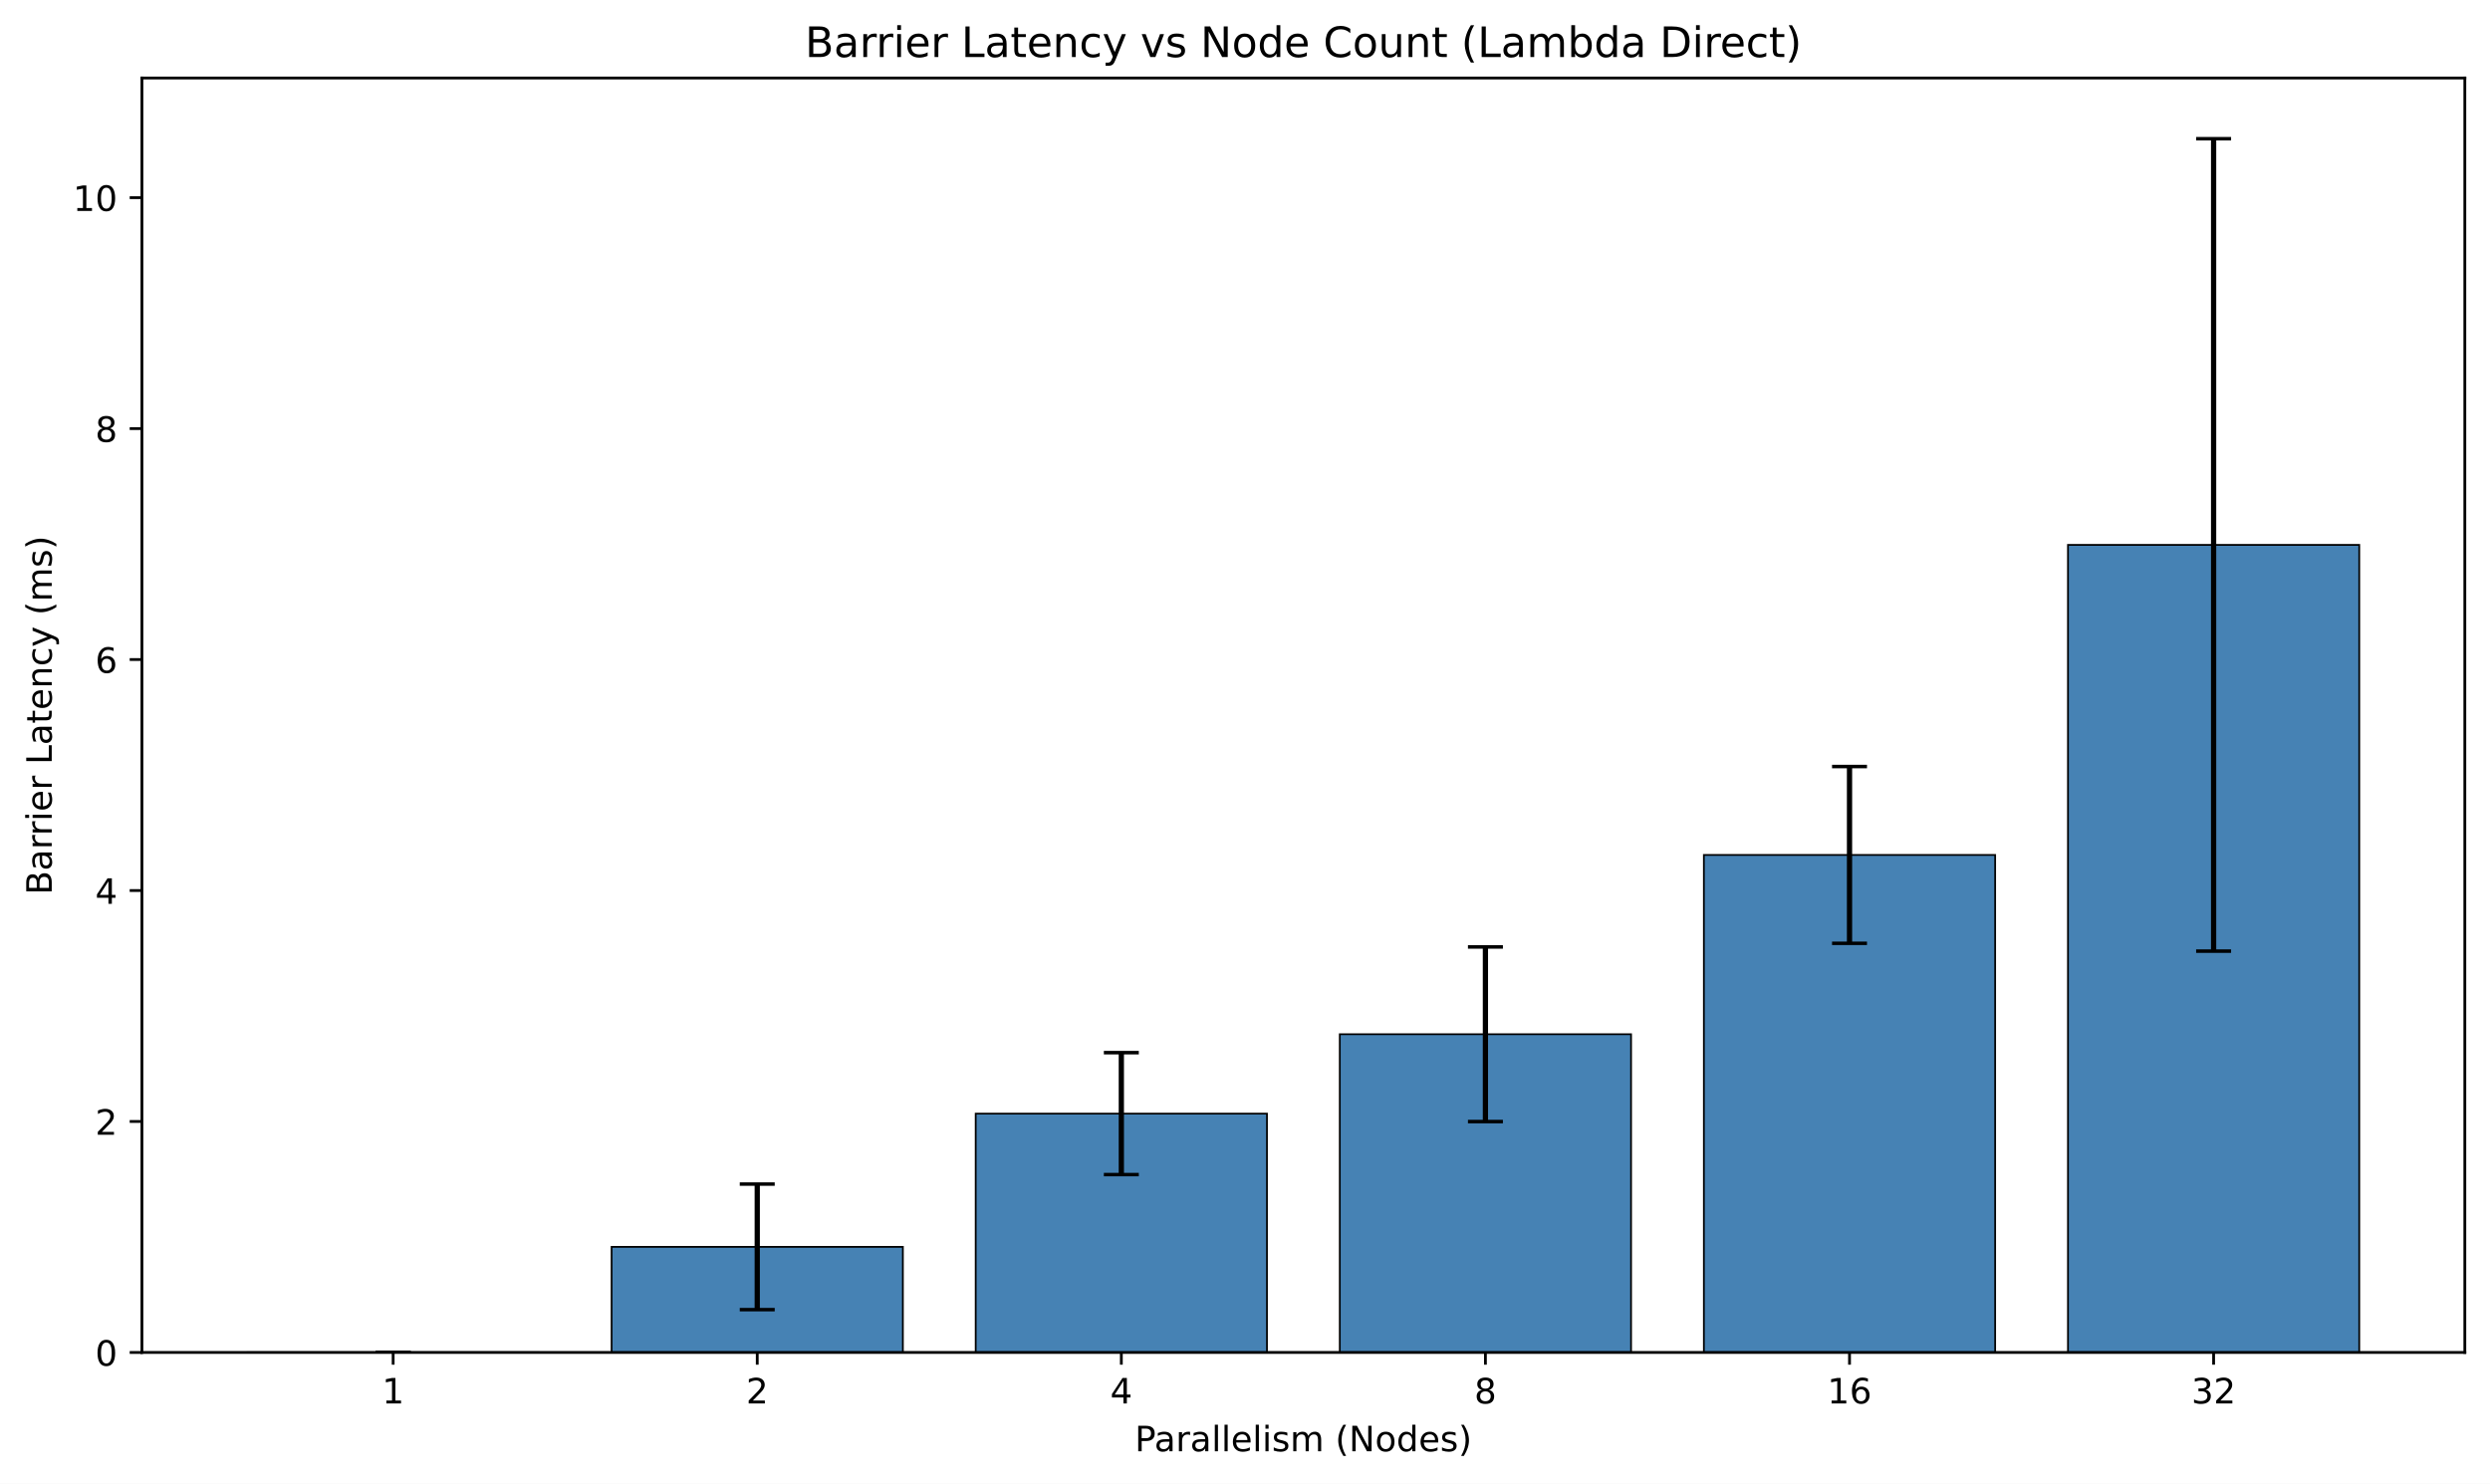
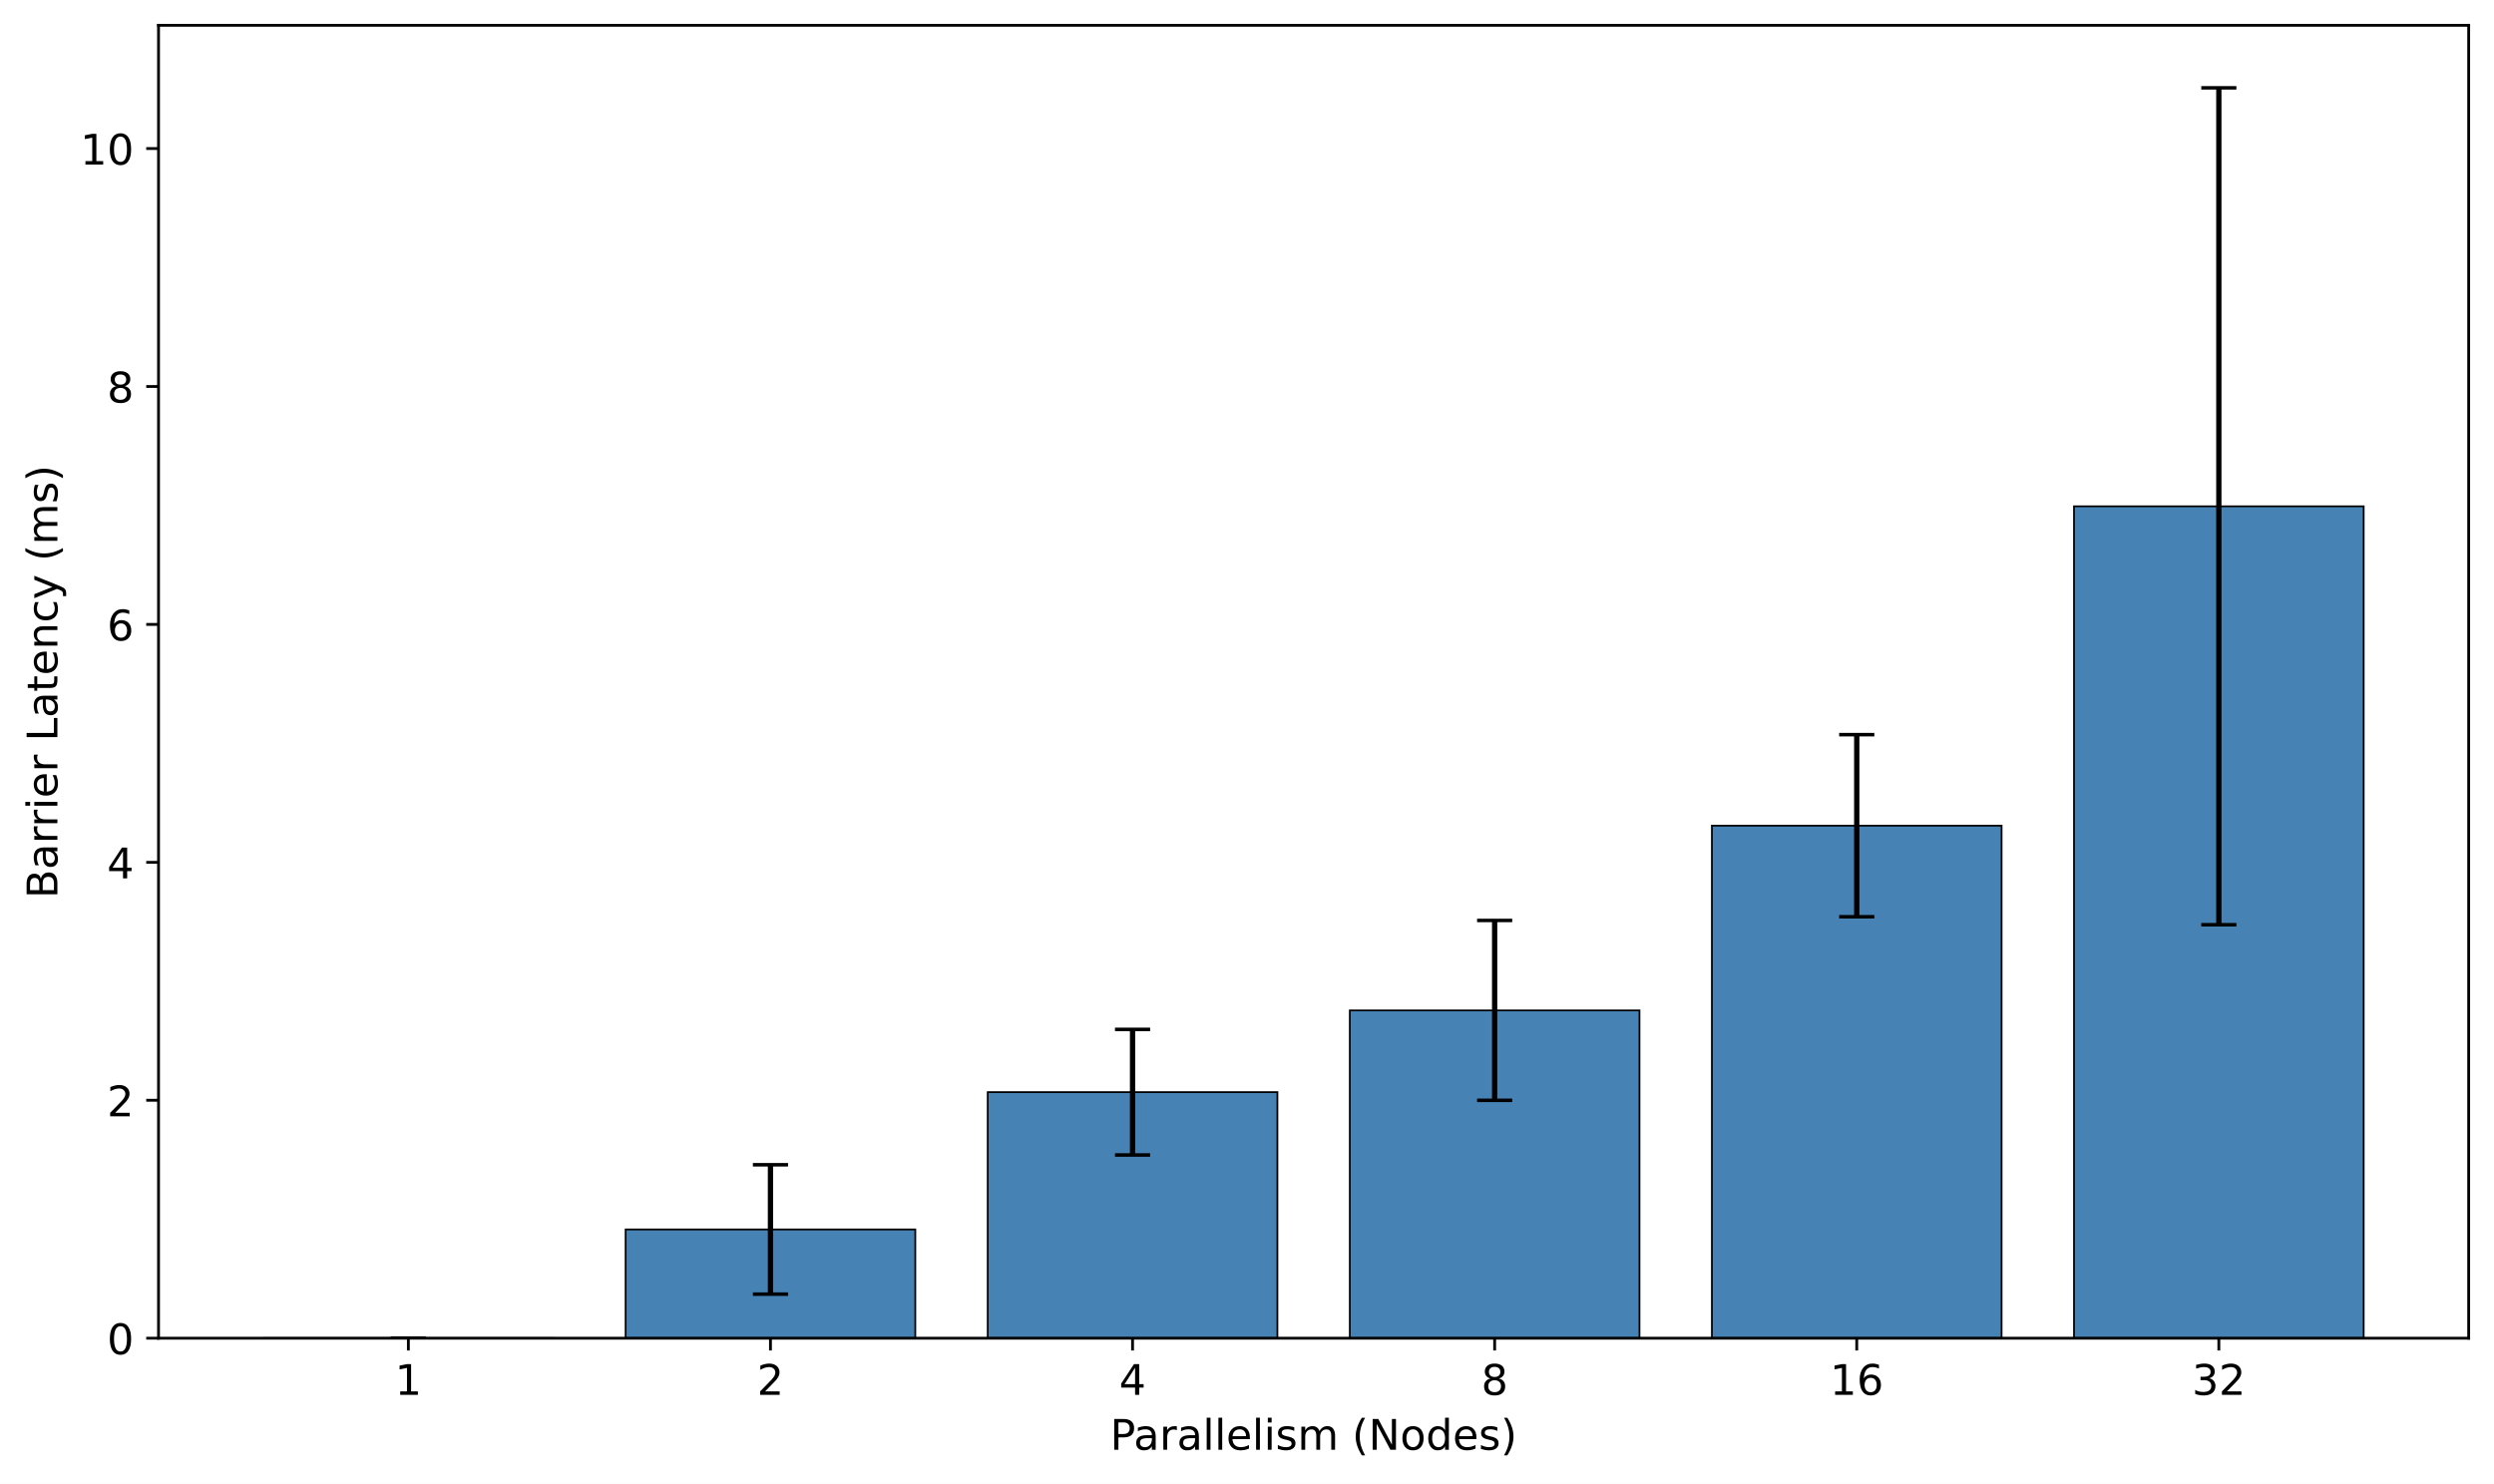
- <svg xmlns="http://www.w3.org/2000/svg" xmlns:xlink="http://www.w3.org/1999/xlink" width="712.343pt" height="424.474pt" viewBox="0 0 712.343 424.474" version="1.1">
+ <svg xmlns="http://www.w3.org/2000/svg" xmlns:xlink="http://www.w3.org/1999/xlink" width="709.264pt" height="422.108pt" viewBox="0 0 709.264 422.108" version="1.1">
  <defs>
    <style type="text/css">*{stroke-linejoin: round; stroke-linecap: butt}</style>
  </defs>
  <g id="figure_1">
    <g id="patch_1">
-       <path d="M 0 424.474  L 712.343 424.474  L 712.343 0  L 0 0  z " style="fill: #ffffff" />
+       <path d="M 0 422.108  L 709.264 422.108  L 709.264 0  L 0 0  z " style="fill: #ffffff" />
    </g>
    <g id="axes_1">
      <g id="patch_2">
-         <path d="M 40.603 386.918  L 705.143 386.918  L 705.143 22.318  L 40.603 22.318  z " style="fill: #ffffff" />
+         <path d="M 45.084 380.68  L 702.064 380.68  L 702.064 7.2  L 45.084 7.2  z " style="fill: #ffffff" />
      </g>
      <g id="patch_3">
-         <path d="M 70.809 386.918  L 154.137 386.918  L 154.137 386.892  L 70.809 386.892  z " clip-path="url(#p06de9141e4)" style="fill: #4682b4; stroke: #000000; stroke-width: 0.5; stroke-linejoin: miter" />
+         <path d="M 74.946 380.68  L 157.326 380.68  L 157.326 380.654  L 74.946 380.654  z " clip-path="url(#pd839d96129)" style="fill: #4682b4; stroke: #000000; stroke-width: 0.5; stroke-linejoin: miter" />
      </g>
      <g id="patch_4">
-         <path d="M 174.969 386.918  L 258.297 386.918  L 258.297 356.714  L 174.969 356.714  z " clip-path="url(#p06de9141e4)" style="fill: #4682b4; stroke: #000000; stroke-width: 0.5; stroke-linejoin: miter" />
+         <path d="M 177.921 380.68  L 260.301 380.68  L 260.301 349.74  L 177.921 349.74  z " clip-path="url(#pd839d96129)" style="fill: #4682b4; stroke: #000000; stroke-width: 0.5; stroke-linejoin: miter" />
      </g>
      <g id="patch_5">
-         <path d="M 279.129 386.918  L 362.457 386.918  L 362.457 318.593  L 279.129 318.593  z " clip-path="url(#p06de9141e4)" style="fill: #4682b4; stroke: #000000; stroke-width: 0.5; stroke-linejoin: miter" />
+         <path d="M 280.896 380.68  L 363.276 380.68  L 363.276 310.69  L 280.896 310.69  z " clip-path="url(#pd839d96129)" style="fill: #4682b4; stroke: #000000; stroke-width: 0.5; stroke-linejoin: miter" />
      </g>
      <g id="patch_6">
-         <path d="M 383.289 386.918  L 466.617 386.918  L 466.617 295.884  L 383.289 295.884  z " clip-path="url(#p06de9141e4)" style="fill: #4682b4; stroke: #000000; stroke-width: 0.5; stroke-linejoin: miter" />
+         <path d="M 383.871 380.68  L 466.251 380.68  L 466.251 287.429  L 383.871 287.429  z " clip-path="url(#pd839d96129)" style="fill: #4682b4; stroke: #000000; stroke-width: 0.5; stroke-linejoin: miter" />
      </g>
      <g id="patch_7">
-         <path d="M 487.449 386.918  L 570.777 386.918  L 570.777 244.587  L 487.449 244.587  z " clip-path="url(#p06de9141e4)" style="fill: #4682b4; stroke: #000000; stroke-width: 0.5; stroke-linejoin: miter" />
+         <path d="M 486.846 380.68  L 569.226 380.68  L 569.226 234.882  L 486.846 234.882  z " clip-path="url(#pd839d96129)" style="fill: #4682b4; stroke: #000000; stroke-width: 0.5; stroke-linejoin: miter" />
      </g>
      <g id="patch_8">
-         <path d="M 591.609 386.918  L 674.937 386.918  L 674.937 155.891  L 591.609 155.891  z " clip-path="url(#p06de9141e4)" style="fill: #4682b4; stroke: #000000; stroke-width: 0.5; stroke-linejoin: miter" />
+         <path d="M 589.821 380.68  L 672.201 380.68  L 672.201 144.027  L 589.821 144.027  z " clip-path="url(#pd839d96129)" style="fill: #4682b4; stroke: #000000; stroke-width: 0.5; stroke-linejoin: miter" />
      </g>
      <g id="matplotlib.axis_1">
        <g id="xtick_1">
          <g id="line2d_1">
            <defs>
-               <path id="me210797764" d="M 0 0  L 0 3.5  " style="stroke: #000000; stroke-width: 0.8" />
+               <path id="mecc3ca51b3" d="M 0 0  L 0 3.5  " style="stroke: #000000; stroke-width: 0.8" />
            </defs>
            <g>
-               <use xlink:href="#me210797764" x="112.473" y="386.918" style="stroke: #000000; stroke-width: 0.8" />
+               <use xlink:href="#mecc3ca51b3" x="116.136" y="380.68" style="stroke: #000000; stroke-width: 0.8" />
            </g>
          </g>
          <g id="text_1">
-             <g transform="translate(109.2922 401.5166) scale(0.1 -0.1)">
+             <g transform="translate(112.3189 396.7981) scale(0.12 -0.12)">
              <defs>
                <path id="DejaVuSans-31" d="M 794 531  L 1825 531  L 1825 4091  L 703 3866  L 703 4441  L 1819 4666  L 2450 4666  L 2450 531  L 3481 531  L 3481 0  L 794 0  L 794 531  z " transform="scale(0.015625)" />
              </defs>
              <use xlink:href="#DejaVuSans-31" />
            </g>
          </g>
        </g>
        <g id="xtick_2">
          <g id="line2d_2">
            <g>
-               <use xlink:href="#me210797764" x="216.633" y="386.918" style="stroke: #000000; stroke-width: 0.8" />
+               <use xlink:href="#mecc3ca51b3" x="219.111" y="380.68" style="stroke: #000000; stroke-width: 0.8" />
            </g>
          </g>
          <g id="text_2">
-             <g transform="translate(213.4521 401.5166) scale(0.1 -0.1)">
+             <g transform="translate(215.2939 396.7981) scale(0.12 -0.12)">
              <defs>
                <path id="DejaVuSans-32" d="M 1228 531  L 3431 531  L 3431 0  L 469 0  L 469 531  Q 828 903 1448 1529  Q 2069 2156 2228 2338  Q 2531 2678 2651 2914  Q 2772 3150 2772 3378  Q 2772 3750 2511 3984  Q 2250 4219 1831 4219  Q 1534 4219 1204 4116  Q 875 4013 500 3803  L 500 4441  Q 881 4594 1212 4672  Q 1544 4750 1819 4750  Q 2544 4750 2975 4387  Q 3406 4025 3406 3419  Q 3406 3131 3298 2873  Q 3191 2616 2906 2266  Q 2828 2175 2409 1742  Q 1991 1309 1228 531  z " transform="scale(0.015625)" />
              </defs>
              <use xlink:href="#DejaVuSans-32" />
            </g>
          </g>
        </g>
        <g id="xtick_3">
          <g id="line2d_3">
            <g>
-               <use xlink:href="#me210797764" x="320.793" y="386.918" style="stroke: #000000; stroke-width: 0.8" />
+               <use xlink:href="#mecc3ca51b3" x="322.086" y="380.68" style="stroke: #000000; stroke-width: 0.8" />
            </g>
          </g>
          <g id="text_3">
-             <g transform="translate(317.6119 401.5166) scale(0.1 -0.1)">
+             <g transform="translate(318.2688 396.7981) scale(0.12 -0.12)">
              <defs>
                <path id="DejaVuSans-34" d="M 2419 4116  L 825 1625  L 2419 1625  L 2419 4116  z M 2253 4666  L 3047 4666  L 3047 1625  L 3713 1625  L 3713 1100  L 3047 1100  L 3047 0  L 2419 0  L 2419 1100  L 313 1100  L 313 1709  L 2253 4666  z " transform="scale(0.015625)" />
              </defs>
              <use xlink:href="#DejaVuSans-34" />
            </g>
          </g>
        </g>
        <g id="xtick_4">
          <g id="line2d_4">
            <g>
-               <use xlink:href="#me210797764" x="424.953" y="386.918" style="stroke: #000000; stroke-width: 0.8" />
+               <use xlink:href="#mecc3ca51b3" x="425.061" y="380.68" style="stroke: #000000; stroke-width: 0.8" />
            </g>
          </g>
          <g id="text_4">
-             <g transform="translate(421.7718 401.5166) scale(0.1 -0.1)">
+             <g transform="translate(421.2437 396.7981) scale(0.12 -0.12)">
              <defs>
                <path id="DejaVuSans-38" d="M 2034 2216  Q 1584 2216 1326 1975  Q 1069 1734 1069 1313  Q 1069 891 1326 650  Q 1584 409 2034 409  Q 2484 409 2743 651  Q 3003 894 3003 1313  Q 3003 1734 2745 1975  Q 2488 2216 2034 2216  z M 1403 2484  Q 997 2584 770 2862  Q 544 3141 544 3541  Q 544 4100 942 4425  Q 1341 4750 2034 4750  Q 2731 4750 3128 4425  Q 3525 4100 3525 3541  Q 3525 3141 3298 2862  Q 3072 2584 2669 2484  Q 3125 2378 3379 2068  Q 3634 1759 3634 1313  Q 3634 634 3220 271  Q 2806 -91 2034 -91  Q 1263 -91 848 271  Q 434 634 434 1313  Q 434 1759 690 2068  Q 947 2378 1403 2484  z M 1172 3481  Q 1172 3119 1398 2916  Q 1625 2713 2034 2713  Q 2441 2713 2670 2916  Q 2900 3119 2900 3481  Q 2900 3844 2670 4047  Q 2441 4250 2034 4250  Q 1625 4250 1398 4047  Q 1172 3844 1172 3481  z " transform="scale(0.015625)" />
              </defs>
              <use xlink:href="#DejaVuSans-38" />
            </g>
          </g>
        </g>
        <g id="xtick_5">
          <g id="line2d_5">
            <g>
-               <use xlink:href="#me210797764" x="529.113" y="386.918" style="stroke: #000000; stroke-width: 0.8" />
+               <use xlink:href="#mecc3ca51b3" x="528.036" y="380.68" style="stroke: #000000; stroke-width: 0.8" />
            </g>
          </g>
          <g id="text_5">
-             <g transform="translate(522.7504 401.5166) scale(0.1 -0.1)">
+             <g transform="translate(520.4011 396.7981) scale(0.12 -0.12)">
              <defs>
                <path id="DejaVuSans-36" d="M 2113 2584  Q 1688 2584 1439 2293  Q 1191 2003 1191 1497  Q 1191 994 1439 701  Q 1688 409 2113 409  Q 2538 409 2786 701  Q 3034 994 3034 1497  Q 3034 2003 2786 2293  Q 2538 2584 2113 2584  z M 3366 4563  L 3366 3988  Q 3128 4100 2886 4159  Q 2644 4219 2406 4219  Q 1781 4219 1451 3797  Q 1122 3375 1075 2522  Q 1259 2794 1537 2939  Q 1816 3084 2150 3084  Q 2853 3084 3261 2657  Q 3669 2231 3669 1497  Q 3669 778 3244 343  Q 2819 -91 2113 -91  Q 1303 -91 875 529  Q 447 1150 447 2328  Q 447 3434 972 4092  Q 1497 4750 2381 4750  Q 2619 4750 2861 4703  Q 3103 4656 3366 4563  z " transform="scale(0.015625)" />
              </defs>
              <use xlink:href="#DejaVuSans-31" />
              <use xlink:href="#DejaVuSans-36" transform="translate(63.62305 0)" />
            </g>
          </g>
        </g>
        <g id="xtick_6">
          <g id="line2d_6">
            <g>
-               <use xlink:href="#me210797764" x="633.273" y="386.918" style="stroke: #000000; stroke-width: 0.8" />
+               <use xlink:href="#mecc3ca51b3" x="631.011" y="380.68" style="stroke: #000000; stroke-width: 0.8" />
            </g>
          </g>
          <g id="text_6">
-             <g transform="translate(626.9103 401.5166) scale(0.1 -0.1)">
+             <g transform="translate(623.3761 396.7981) scale(0.12 -0.12)">
              <defs>
                <path id="DejaVuSans-33" d="M 2597 2516  Q 3050 2419 3304 2112  Q 3559 1806 3559 1356  Q 3559 666 3084 287  Q 2609 -91 1734 -91  Q 1441 -91 1130 -33  Q 819 25 488 141  L 488 750  Q 750 597 1062 519  Q 1375 441 1716 441  Q 2309 441 2620 675  Q 2931 909 2931 1356  Q 2931 1769 2642 2001  Q 2353 2234 1838 2234  L 1294 2234  L 1294 2753  L 1863 2753  Q 2328 2753 2575 2939  Q 2822 3125 2822 3475  Q 2822 3834 2567 4026  Q 2313 4219 1838 4219  Q 1578 4219 1281 4162  Q 984 4106 628 3988  L 628 4550  Q 988 4650 1302 4700  Q 1616 4750 1894 4750  Q 2613 4750 3031 4423  Q 3450 4097 3450 3541  Q 3450 3153 3228 2886  Q 3006 2619 2597 2516  z " transform="scale(0.015625)" />
              </defs>
              <use xlink:href="#DejaVuSans-33" />
              <use xlink:href="#DejaVuSans-32" transform="translate(63.62305 0)" />
            </g>
          </g>
        </g>
        <g id="text_7">
-           <g transform="translate(324.6458 415.1947) scale(0.1 -0.1)">
+           <g transform="translate(315.7009 412.4119) scale(0.12 -0.12)">
            <defs>
              <path id="DejaVuSans-50" d="M 1259 4147  L 1259 2394  L 2053 2394  Q 2494 2394 2734 2622  Q 2975 2850 2975 3272  Q 2975 3691 2734 3919  Q 2494 4147 2053 4147  L 1259 4147  z M 628 4666  L 2053 4666  Q 2838 4666 3239 4311  Q 3641 3956 3641 3272  Q 3641 2581 3239 2228  Q 2838 1875 2053 1875  L 1259 1875  L 1259 0  L 628 0  L 628 4666  z " transform="scale(0.015625)" />
              <path id="DejaVuSans-61" d="M 2194 1759  Q 1497 1759 1228 1600  Q 959 1441 959 1056  Q 959 750 1161 570  Q 1363 391 1709 391  Q 2188 391 2477 730  Q 2766 1069 2766 1631  L 2766 1759  L 2194 1759  z M 3341 1997  L 3341 0  L 2766 0  L 2766 531  Q 2569 213 2275 61  Q 1981 -91 1556 -91  Q 1019 -91 701 211  Q 384 513 384 1019  Q 384 1609 779 1909  Q 1175 2209 1959 2209  L 2766 2209  L 2766 2266  Q 2766 2663 2505 2880  Q 2244 3097 1772 3097  Q 1472 3097 1187 3025  Q 903 2953 641 2809  L 641 3341  Q 956 3463 1253 3523  Q 1550 3584 1831 3584  Q 2591 3584 2966 3190  Q 3341 2797 3341 1997  z " transform="scale(0.015625)" />
              <path id="DejaVuSans-72" d="M 2631 2963  Q 2534 3019 2420 3045  Q 2306 3072 2169 3072  Q 1681 3072 1420 2755  Q 1159 2438 1159 1844  L 1159 0  L 581 0  L 581 3500  L 1159 3500  L 1159 2956  Q 1341 3275 1631 3429  Q 1922 3584 2338 3584  Q 2397 3584 2469 3576  Q 2541 3569 2628 3553  L 2631 2963  z " transform="scale(0.015625)" />
              <path id="DejaVuSans-6c" d="M 603 4863  L 1178 4863  L 1178 0  L 603 0  L 603 4863  z " transform="scale(0.015625)" />
              <path id="DejaVuSans-65" d="M 3597 1894  L 3597 1613  L 953 1613  Q 991 1019 1311 708  Q 1631 397 2203 397  Q 2534 397 2845 478  Q 3156 559 3463 722  L 3463 178  Q 3153 47 2828 -22  Q 2503 -91 2169 -91  Q 1331 -91 842 396  Q 353 884 353 1716  Q 353 2575 817 3079  Q 1281 3584 2069 3584  Q 2775 3584 3186 3129  Q 3597 2675 3597 1894  z M 3022 2063  Q 3016 2534 2758 2815  Q 2500 3097 2075 3097  Q 1594 3097 1305 2825  Q 1016 2553 972 2059  L 3022 2063  z " transform="scale(0.015625)" />
              <path id="DejaVuSans-69" d="M 603 3500  L 1178 3500  L 1178 0  L 603 0  L 603 3500  z M 603 4863  L 1178 4863  L 1178 4134  L 603 4134  L 603 4863  z " transform="scale(0.015625)" />
              <path id="DejaVuSans-73" d="M 2834 3397  L 2834 2853  Q 2591 2978 2328 3040  Q 2066 3103 1784 3103  Q 1356 3103 1142 2972  Q 928 2841 928 2578  Q 928 2378 1081 2264  Q 1234 2150 1697 2047  L 1894 2003  Q 2506 1872 2764 1633  Q 3022 1394 3022 966  Q 3022 478 2636 193  Q 2250 -91 1575 -91  Q 1294 -91 989 -36  Q 684 19 347 128  L 347 722  Q 666 556 975 473  Q 1284 391 1588 391  Q 1994 391 2212 530  Q 2431 669 2431 922  Q 2431 1156 2273 1281  Q 2116 1406 1581 1522  L 1381 1569  Q 847 1681 609 1914  Q 372 2147 372 2553  Q 372 3047 722 3315  Q 1072 3584 1716 3584  Q 2034 3584 2315 3537  Q 2597 3491 2834 3397  z " transform="scale(0.015625)" />
              <path id="DejaVuSans-6d" d="M 3328 2828  Q 3544 3216 3844 3400  Q 4144 3584 4550 3584  Q 5097 3584 5394 3201  Q 5691 2819 5691 2113  L 5691 0  L 5113 0  L 5113 2094  Q 5113 2597 4934 2840  Q 4756 3084 4391 3084  Q 3944 3084 3684 2787  Q 3425 2491 3425 1978  L 3425 0  L 2847 0  L 2847 2094  Q 2847 2600 2669 2842  Q 2491 3084 2119 3084  Q 1678 3084 1418 2786  Q 1159 2488 1159 1978  L 1159 0  L 581 0  L 581 3500  L 1159 3500  L 1159 2956  Q 1356 3278 1631 3431  Q 1906 3584 2284 3584  Q 2666 3584 2933 3390  Q 3200 3197 3328 2828  z " transform="scale(0.015625)" />
              <path id="DejaVuSans-20" transform="scale(0.015625)" />
              <path id="DejaVuSans-28" d="M 1984 4856  Q 1566 4138 1362 3434  Q 1159 2731 1159 2009  Q 1159 1288 1364 580  Q 1569 -128 1984 -844  L 1484 -844  Q 1016 -109 783 600  Q 550 1309 550 2009  Q 550 2706 781 3412  Q 1013 4119 1484 4856  L 1984 4856  z " transform="scale(0.015625)" />
              <path id="DejaVuSans-4e" d="M 628 4666  L 1478 4666  L 3547 763  L 3547 4666  L 4159 4666  L 4159 0  L 3309 0  L 1241 3903  L 1241 0  L 628 0  L 628 4666  z " transform="scale(0.015625)" />
              <path id="DejaVuSans-6f" d="M 1959 3097  Q 1497 3097 1228 2736  Q 959 2375 959 1747  Q 959 1119 1226 758  Q 1494 397 1959 397  Q 2419 397 2687 759  Q 2956 1122 2956 1747  Q 2956 2369 2687 2733  Q 2419 3097 1959 3097  z M 1959 3584  Q 2709 3584 3137 3096  Q 3566 2609 3566 1747  Q 3566 888 3137 398  Q 2709 -91 1959 -91  Q 1206 -91 779 398  Q 353 888 353 1747  Q 353 2609 779 3096  Q 1206 3584 1959 3584  z " transform="scale(0.015625)" />
              <path id="DejaVuSans-64" d="M 2906 2969  L 2906 4863  L 3481 4863  L 3481 0  L 2906 0  L 2906 525  Q 2725 213 2448 61  Q 2172 -91 1784 -91  Q 1150 -91 751 415  Q 353 922 353 1747  Q 353 2572 751 3078  Q 1150 3584 1784 3584  Q 2172 3584 2448 3432  Q 2725 3281 2906 2969  z M 947 1747  Q 947 1113 1208 752  Q 1469 391 1925 391  Q 2381 391 2643 752  Q 2906 1113 2906 1747  Q 2906 2381 2643 2742  Q 2381 3103 1925 3103  Q 1469 3103 1208 2742  Q 947 2381 947 1747  z " transform="scale(0.015625)" />
              <path id="DejaVuSans-29" d="M 513 4856  L 1013 4856  Q 1481 4119 1714 3412  Q 1947 2706 1947 2009  Q 1947 1309 1714 600  Q 1481 -109 1013 -844  L 513 -844  Q 928 -128 1133 580  Q 1338 1288 1338 2009  Q 1338 2731 1133 3434  Q 928 4138 513 4856  z " transform="scale(0.015625)" />
            </defs>
            <use xlink:href="#DejaVuSans-50" />
            <use xlink:href="#DejaVuSans-61" transform="translate(55.80273 0)" />
            <use xlink:href="#DejaVuSans-72" transform="translate(117.082 0)" />
            <use xlink:href="#DejaVuSans-61" transform="translate(158.1953 0)" />
            <use xlink:href="#DejaVuSans-6c" transform="translate(219.4746 0)" />
            <use xlink:href="#DejaVuSans-6c" transform="translate(247.2578 0)" />
            <use xlink:href="#DejaVuSans-65" transform="translate(275.041 0)" />
            <use xlink:href="#DejaVuSans-6c" transform="translate(336.5645 0)" />
            <use xlink:href="#DejaVuSans-69" transform="translate(364.3477 0)" />
            <use xlink:href="#DejaVuSans-73" transform="translate(392.1309 0)" />
            <use xlink:href="#DejaVuSans-6d" transform="translate(444.2305 0)" />
            <use xlink:href="#DejaVuSans-20" transform="translate(541.6426 0)" />
            <use xlink:href="#DejaVuSans-28" transform="translate(573.4297 0)" />
            <use xlink:href="#DejaVuSans-4e" transform="translate(612.4434 0)" />
            <use xlink:href="#DejaVuSans-6f" transform="translate(687.248 0)" />
            <use xlink:href="#DejaVuSans-64" transform="translate(748.4297 0)" />
            <use xlink:href="#DejaVuSans-65" transform="translate(811.9062 0)" />
            <use xlink:href="#DejaVuSans-73" transform="translate(873.4297 0)" />
            <use xlink:href="#DejaVuSans-29" transform="translate(925.5293 0)" />
          </g>
        </g>
      </g>
      <g id="matplotlib.axis_2">
        <g id="ytick_1">
          <g id="line2d_7">
            <defs>
-               <path id="mfbf280ea06" d="M 0 0  L -3.5 0  " style="stroke: #000000; stroke-width: 0.8" />
+               <path id="m47ff91f6a6" d="M 0 0  L -3.5 0  " style="stroke: #000000; stroke-width: 0.8" />
            </defs>
            <g>
-               <use xlink:href="#mfbf280ea06" x="40.603" y="386.918" style="stroke: #000000; stroke-width: 0.8" />
+               <use xlink:href="#m47ff91f6a6" x="45.084" y="380.68" style="stroke: #000000; stroke-width: 0.8" />
            </g>
          </g>
          <g id="text_8">
-             <g transform="translate(27.24063 390.7173) scale(0.1 -0.1)">
+             <g transform="translate(30.44875 385.2391) scale(0.12 -0.12)">
              <defs>
                <path id="DejaVuSans-30" d="M 2034 4250  Q 1547 4250 1301 3770  Q 1056 3291 1056 2328  Q 1056 1369 1301 889  Q 1547 409 2034 409  Q 2525 409 2770 889  Q 3016 1369 3016 2328  Q 3016 3291 2770 3770  Q 2525 4250 2034 4250  z M 2034 4750  Q 2819 4750 3233 4129  Q 3647 3509 3647 2328  Q 3647 1150 3233 529  Q 2819 -91 2034 -91  Q 1250 -91 836 529  Q 422 1150 422 2328  Q 422 3509 836 4129  Q 1250 4750 2034 4750  z " transform="scale(0.015625)" />
              </defs>
              <use xlink:href="#DejaVuSans-30" />
            </g>
          </g>
        </g>
        <g id="ytick_2">
          <g id="line2d_8">
            <g>
-               <use xlink:href="#mfbf280ea06" x="40.603" y="320.843" style="stroke: #000000; stroke-width: 0.8" />
+               <use xlink:href="#m47ff91f6a6" x="45.084" y="312.995" style="stroke: #000000; stroke-width: 0.8" />
            </g>
          </g>
          <g id="text_9">
-             <g transform="translate(27.24063 324.6421) scale(0.1 -0.1)">
+             <g transform="translate(30.44875 317.5545) scale(0.12 -0.12)">
              <use xlink:href="#DejaVuSans-32" />
            </g>
          </g>
        </g>
        <g id="ytick_3">
          <g id="line2d_9">
            <g>
-               <use xlink:href="#mfbf280ea06" x="40.603" y="254.768" style="stroke: #000000; stroke-width: 0.8" />
+               <use xlink:href="#m47ff91f6a6" x="45.084" y="245.311" style="stroke: #000000; stroke-width: 0.8" />
            </g>
          </g>
          <g id="text_10">
-             <g transform="translate(27.24063 258.5668) scale(0.1 -0.1)">
+             <g transform="translate(30.44875 249.8699) scale(0.12 -0.12)">
              <use xlink:href="#DejaVuSans-34" />
            </g>
          </g>
        </g>
        <g id="ytick_4">
          <g id="line2d_10">
            <g>
-               <use xlink:href="#mfbf280ea06" x="40.603" y="188.692" style="stroke: #000000; stroke-width: 0.8" />
+               <use xlink:href="#m47ff91f6a6" x="45.084" y="177.626" style="stroke: #000000; stroke-width: 0.8" />
            </g>
          </g>
          <g id="text_11">
-             <g transform="translate(27.24063 192.4915) scale(0.1 -0.1)">
+             <g transform="translate(30.44875 182.1853) scale(0.12 -0.12)">
              <use xlink:href="#DejaVuSans-36" />
            </g>
          </g>
        </g>
        <g id="ytick_5">
          <g id="line2d_11">
            <g>
-               <use xlink:href="#mfbf280ea06" x="40.603" y="122.617" style="stroke: #000000; stroke-width: 0.8" />
+               <use xlink:href="#m47ff91f6a6" x="45.084" y="109.942" style="stroke: #000000; stroke-width: 0.8" />
            </g>
          </g>
          <g id="text_12">
-             <g transform="translate(27.24063 126.4162) scale(0.1 -0.1)">
+             <g transform="translate(30.44875 114.5008) scale(0.12 -0.12)">
              <use xlink:href="#DejaVuSans-38" />
            </g>
          </g>
        </g>
        <g id="ytick_6">
          <g id="line2d_12">
            <g>
-               <use xlink:href="#mfbf280ea06" x="40.603" y="56.542" style="stroke: #000000; stroke-width: 0.8" />
+               <use xlink:href="#m47ff91f6a6" x="45.084" y="42.257" style="stroke: #000000; stroke-width: 0.8" />
            </g>
          </g>
          <g id="text_13">
-             <g transform="translate(20.87813 60.34094) scale(0.1 -0.1)">
+             <g transform="translate(22.81375 46.81618) scale(0.12 -0.12)">
              <use xlink:href="#DejaVuSans-31" />
              <use xlink:href="#DejaVuSans-30" transform="translate(63.62305 0)" />
            </g>
          </g>
        </g>
        <g id="text_14">
-           <g transform="translate(14.79844 255.9759) rotate(-90) scale(0.1 -0.1)">
+           <g transform="translate(16.31812 255.5694) rotate(-90) scale(0.12 -0.12)">
            <defs>
              <path id="DejaVuSans-42" d="M 1259 2228  L 1259 519  L 2272 519  Q 2781 519 3026 730  Q 3272 941 3272 1375  Q 3272 1813 3026 2020  Q 2781 2228 2272 2228  L 1259 2228  z M 1259 4147  L 1259 2741  L 2194 2741  Q 2656 2741 2882 2914  Q 3109 3088 3109 3444  Q 3109 3797 2882 3972  Q 2656 4147 2194 4147  L 1259 4147  z M 628 4666  L 2241 4666  Q 2963 4666 3353 4366  Q 3744 4066 3744 3513  Q 3744 3084 3544 2831  Q 3344 2578 2956 2516  Q 3422 2416 3680 2098  Q 3938 1781 3938 1306  Q 3938 681 3513 340  Q 3088 0 2303 0  L 628 0  L 628 4666  z " transform="scale(0.015625)" />
              <path id="DejaVuSans-4c" d="M 628 4666  L 1259 4666  L 1259 531  L 3531 531  L 3531 0  L 628 0  L 628 4666  z " transform="scale(0.015625)" />
              <path id="DejaVuSans-74" d="M 1172 4494  L 1172 3500  L 2356 3500  L 2356 3053  L 1172 3053  L 1172 1153  Q 1172 725 1289 603  Q 1406 481 1766 481  L 2356 481  L 2356 0  L 1766 0  Q 1100 0 847 248  Q 594 497 594 1153  L 594 3053  L 172 3053  L 172 3500  L 594 3500  L 594 4494  L 1172 4494  z " transform="scale(0.015625)" />
              <path id="DejaVuSans-6e" d="M 3513 2113  L 3513 0  L 2938 0  L 2938 2094  Q 2938 2591 2744 2837  Q 2550 3084 2163 3084  Q 1697 3084 1428 2787  Q 1159 2491 1159 1978  L 1159 0  L 581 0  L 581 3500  L 1159 3500  L 1159 2956  Q 1366 3272 1645 3428  Q 1925 3584 2291 3584  Q 2894 3584 3203 3211  Q 3513 2838 3513 2113  z " transform="scale(0.015625)" />
              <path id="DejaVuSans-63" d="M 3122 3366  L 3122 2828  Q 2878 2963 2633 3030  Q 2388 3097 2138 3097  Q 1578 3097 1268 2742  Q 959 2388 959 1747  Q 959 1106 1268 751  Q 1578 397 2138 397  Q 2388 397 2633 464  Q 2878 531 3122 666  L 3122 134  Q 2881 22 2623 -34  Q 2366 -91 2075 -91  Q 1284 -91 818 406  Q 353 903 353 1747  Q 353 2603 823 3093  Q 1294 3584 2113 3584  Q 2378 3584 2631 3529  Q 2884 3475 3122 3366  z " transform="scale(0.015625)" />
              <path id="DejaVuSans-79" d="M 2059 -325  Q 1816 -950 1584 -1140  Q 1353 -1331 966 -1331  L 506 -1331  L 506 -850  L 844 -850  Q 1081 -850 1212 -737  Q 1344 -625 1503 -206  L 1606 56  L 191 3500  L 800 3500  L 1894 763  L 2988 3500  L 3597 3500  L 2059 -325  z " transform="scale(0.015625)" />
            </defs>
            <use xlink:href="#DejaVuSans-42" />
            <use xlink:href="#DejaVuSans-61" transform="translate(68.60352 0)" />
            <use xlink:href="#DejaVuSans-72" transform="translate(129.8828 0)" />
            <use xlink:href="#DejaVuSans-72" transform="translate(169.2461 0)" />
            <use xlink:href="#DejaVuSans-69" transform="translate(210.3594 0)" />
            <use xlink:href="#DejaVuSans-65" transform="translate(238.1426 0)" />
            <use xlink:href="#DejaVuSans-72" transform="translate(299.666 0)" />
            <use xlink:href="#DejaVuSans-20" transform="translate(340.7793 0)" />
            <use xlink:href="#DejaVuSans-4c" transform="translate(372.5664 0)" />
            <use xlink:href="#DejaVuSans-61" transform="translate(428.2793 0)" />
            <use xlink:href="#DejaVuSans-74" transform="translate(489.5586 0)" />
            <use xlink:href="#DejaVuSans-65" transform="translate(528.7676 0)" />
            <use xlink:href="#DejaVuSans-6e" transform="translate(590.291 0)" />
            <use xlink:href="#DejaVuSans-63" transform="translate(653.6699 0)" />
            <use xlink:href="#DejaVuSans-79" transform="translate(708.6504 0)" />
            <use xlink:href="#DejaVuSans-20" transform="translate(767.8301 0)" />
            <use xlink:href="#DejaVuSans-28" transform="translate(799.6172 0)" />
            <use xlink:href="#DejaVuSans-6d" transform="translate(838.6309 0)" />
            <use xlink:href="#DejaVuSans-73" transform="translate(936.043 0)" />
            <use xlink:href="#DejaVuSans-29" transform="translate(988.1426 0)" />
          </g>
        </g>
      </g>
      <g id="LineCollection_1">
-         <path d="M 112.473 386.907  L 112.473 386.878  " clip-path="url(#p06de9141e4)" style="fill: none; stroke: #000000; stroke-width: 1.5" />
-         <path d="M 216.633 374.677  L 216.633 338.751  " clip-path="url(#p06de9141e4)" style="fill: none; stroke: #000000; stroke-width: 1.5" />
-         <path d="M 320.793 336.033  L 320.793 301.153  " clip-path="url(#p06de9141e4)" style="fill: none; stroke: #000000; stroke-width: 1.5" />
-         <path d="M 424.953 320.864  L 424.953 270.904  " clip-path="url(#p06de9141e4)" style="fill: none; stroke: #000000; stroke-width: 1.5" />
-         <path d="M 529.113 269.873  L 529.113 219.3  " clip-path="url(#p06de9141e4)" style="fill: none; stroke: #000000; stroke-width: 1.5" />
-         <path d="M 633.273 272.103  L 633.273 39.68  " clip-path="url(#p06de9141e4)" style="fill: none; stroke: #000000; stroke-width: 1.5" />
+         <path d="M 116.136 380.668  L 116.136 380.639  " clip-path="url(#pd839d96129)" style="fill: none; stroke: #000000; stroke-width: 1.5" />
+         <path d="M 219.111 368.141  L 219.111 331.339  " clip-path="url(#pd839d96129)" style="fill: none; stroke: #000000; stroke-width: 1.5" />
+         <path d="M 322.086 328.555  L 322.086 292.826  " clip-path="url(#pd839d96129)" style="fill: none; stroke: #000000; stroke-width: 1.5" />
+         <path d="M 425.061 313.017  L 425.061 261.841  " clip-path="url(#pd839d96129)" style="fill: none; stroke: #000000; stroke-width: 1.5" />
+         <path d="M 528.036 260.785  L 528.036 208.979  " clip-path="url(#pd839d96129)" style="fill: none; stroke: #000000; stroke-width: 1.5" />
+         <path d="M 631.011 263.068  L 631.011 24.985  " clip-path="url(#pd839d96129)" style="fill: none; stroke: #000000; stroke-width: 1.5" />
      </g>
      <g id="line2d_13">
        <defs>
-           <path id="mea07cd0d6a" d="M 5 0  L -5 -0  " style="stroke: #000000" />
+           <path id="m33e85aef7a" d="M 5 0  L -5 -0  " style="stroke: #000000" />
        </defs>
-         <g clip-path="url(#p06de9141e4)">
-           <use xlink:href="#mea07cd0d6a" x="112.473" y="386.907" style="fill: #1f77b4; stroke: #000000" />
-           <use xlink:href="#mea07cd0d6a" x="216.633" y="374.677" style="fill: #1f77b4; stroke: #000000" />
-           <use xlink:href="#mea07cd0d6a" x="320.793" y="336.033" style="fill: #1f77b4; stroke: #000000" />
-           <use xlink:href="#mea07cd0d6a" x="424.953" y="320.864" style="fill: #1f77b4; stroke: #000000" />
-           <use xlink:href="#mea07cd0d6a" x="529.113" y="269.873" style="fill: #1f77b4; stroke: #000000" />
-           <use xlink:href="#mea07cd0d6a" x="633.273" y="272.103" style="fill: #1f77b4; stroke: #000000" />
+         <g clip-path="url(#pd839d96129)">
+           <use xlink:href="#m33e85aef7a" x="116.136" y="380.668" style="fill: #1f77b4; stroke: #000000" />
+           <use xlink:href="#m33e85aef7a" x="219.111" y="368.141" style="fill: #1f77b4; stroke: #000000" />
+           <use xlink:href="#m33e85aef7a" x="322.086" y="328.555" style="fill: #1f77b4; stroke: #000000" />
+           <use xlink:href="#m33e85aef7a" x="425.061" y="313.017" style="fill: #1f77b4; stroke: #000000" />
+           <use xlink:href="#m33e85aef7a" x="528.036" y="260.785" style="fill: #1f77b4; stroke: #000000" />
+           <use xlink:href="#m33e85aef7a" x="631.011" y="263.068" style="fill: #1f77b4; stroke: #000000" />
        </g>
      </g>
      <g id="line2d_14">
-         <g clip-path="url(#p06de9141e4)">
-           <use xlink:href="#mea07cd0d6a" x="112.473" y="386.878" style="fill: #1f77b4; stroke: #000000" />
-           <use xlink:href="#mea07cd0d6a" x="216.633" y="338.751" style="fill: #1f77b4; stroke: #000000" />
-           <use xlink:href="#mea07cd0d6a" x="320.793" y="301.153" style="fill: #1f77b4; stroke: #000000" />
-           <use xlink:href="#mea07cd0d6a" x="424.953" y="270.904" style="fill: #1f77b4; stroke: #000000" />
-           <use xlink:href="#mea07cd0d6a" x="529.113" y="219.3" style="fill: #1f77b4; stroke: #000000" />
-           <use xlink:href="#mea07cd0d6a" x="633.273" y="39.68" style="fill: #1f77b4; stroke: #000000" />
+         <g clip-path="url(#pd839d96129)">
+           <use xlink:href="#m33e85aef7a" x="116.136" y="380.639" style="fill: #1f77b4; stroke: #000000" />
+           <use xlink:href="#m33e85aef7a" x="219.111" y="331.339" style="fill: #1f77b4; stroke: #000000" />
+           <use xlink:href="#m33e85aef7a" x="322.086" y="292.826" style="fill: #1f77b4; stroke: #000000" />
+           <use xlink:href="#m33e85aef7a" x="425.061" y="261.841" style="fill: #1f77b4; stroke: #000000" />
+           <use xlink:href="#m33e85aef7a" x="528.036" y="208.979" style="fill: #1f77b4; stroke: #000000" />
+           <use xlink:href="#m33e85aef7a" x="631.011" y="24.985" style="fill: #1f77b4; stroke: #000000" />
        </g>
      </g>
      <g id="patch_9">
-         <path d="M 40.603 386.918  L 40.603 22.318  " style="fill: none; stroke: #000000; stroke-width: 0.8; stroke-linejoin: miter; stroke-linecap: square" />
+         <path d="M 45.084 380.68  L 45.084 7.2  " style="fill: none; stroke: #000000; stroke-width: 0.8; stroke-linejoin: miter; stroke-linecap: square" />
      </g>
      <g id="patch_10">
-         <path d="M 705.143 386.918  L 705.143 22.318  " style="fill: none; stroke: #000000; stroke-width: 0.8; stroke-linejoin: miter; stroke-linecap: square" />
+         <path d="M 702.064 380.68  L 702.064 7.2  " style="fill: none; stroke: #000000; stroke-width: 0.8; stroke-linejoin: miter; stroke-linecap: square" />
      </g>
      <g id="patch_11">
-         <path d="M 40.603 386.918  L 705.143 386.918  " style="fill: none; stroke: #000000; stroke-width: 0.8; stroke-linejoin: miter; stroke-linecap: square" />
+         <path d="M 45.084 380.68  L 702.064 380.68  " style="fill: none; stroke: #000000; stroke-width: 0.8; stroke-linejoin: miter; stroke-linecap: square" />
      </g>
      <g id="patch_12">
-         <path d="M 40.603 22.318  L 705.143 22.318  " style="fill: none; stroke: #000000; stroke-width: 0.8; stroke-linejoin: miter; stroke-linecap: square" />
-       </g>
-       <g id="text_15">
-         <g transform="translate(230.3094 16.31812) scale(0.12 -0.12)">
-           <defs>
-             <path id="DejaVuSans-76" d="M 191 3500  L 800 3500  L 1894 563  L 2988 3500  L 3597 3500  L 2284 0  L 1503 0  L 191 3500  z " transform="scale(0.015625)" />
-             <path id="DejaVuSans-43" d="M 4122 4306  L 4122 3641  Q 3803 3938 3442 4084  Q 3081 4231 2675 4231  Q 1875 4231 1450 3742  Q 1025 3253 1025 2328  Q 1025 1406 1450 917  Q 1875 428 2675 428  Q 3081 428 3442 575  Q 3803 722 4122 1019  L 4122 359  Q 3791 134 3420 21  Q 3050 -91 2638 -91  Q 1578 -91 968 557  Q 359 1206 359 2328  Q 359 3453 968 4101  Q 1578 4750 2638 4750  Q 3056 4750 3426 4639  Q 3797 4528 4122 4306  z " transform="scale(0.015625)" />
-             <path id="DejaVuSans-75" d="M 544 1381  L 544 3500  L 1119 3500  L 1119 1403  Q 1119 906 1312 657  Q 1506 409 1894 409  Q 2359 409 2629 706  Q 2900 1003 2900 1516  L 2900 3500  L 3475 3500  L 3475 0  L 2900 0  L 2900 538  Q 2691 219 2414 64  Q 2138 -91 1772 -91  Q 1169 -91 856 284  Q 544 659 544 1381  z M 1991 3584  L 1991 3584  z " transform="scale(0.015625)" />
-             <path id="DejaVuSans-62" d="M 3116 1747  Q 3116 2381 2855 2742  Q 2594 3103 2138 3103  Q 1681 3103 1420 2742  Q 1159 2381 1159 1747  Q 1159 1113 1420 752  Q 1681 391 2138 391  Q 2594 391 2855 752  Q 3116 1113 3116 1747  z M 1159 2969  Q 1341 3281 1617 3432  Q 1894 3584 2278 3584  Q 2916 3584 3314 3078  Q 3713 2572 3713 1747  Q 3713 922 3314 415  Q 2916 -91 2278 -91  Q 1894 -91 1617 61  Q 1341 213 1159 525  L 1159 0  L 581 0  L 581 4863  L 1159 4863  L 1159 2969  z " transform="scale(0.015625)" />
-             <path id="DejaVuSans-44" d="M 1259 4147  L 1259 519  L 2022 519  Q 2988 519 3436 956  Q 3884 1394 3884 2338  Q 3884 3275 3436 3711  Q 2988 4147 2022 4147  L 1259 4147  z M 628 4666  L 1925 4666  Q 3281 4666 3915 4102  Q 4550 3538 4550 2338  Q 4550 1131 3912 565  Q 3275 0 1925 0  L 628 0  L 628 4666  z " transform="scale(0.015625)" />
-           </defs>
-           <use xlink:href="#DejaVuSans-42" />
-           <use xlink:href="#DejaVuSans-61" transform="translate(68.60352 0)" />
-           <use xlink:href="#DejaVuSans-72" transform="translate(129.8828 0)" />
-           <use xlink:href="#DejaVuSans-72" transform="translate(169.2461 0)" />
-           <use xlink:href="#DejaVuSans-69" transform="translate(210.3594 0)" />
-           <use xlink:href="#DejaVuSans-65" transform="translate(238.1426 0)" />
-           <use xlink:href="#DejaVuSans-72" transform="translate(299.666 0)" />
-           <use xlink:href="#DejaVuSans-20" transform="translate(340.7793 0)" />
-           <use xlink:href="#DejaVuSans-4c" transform="translate(372.5664 0)" />
-           <use xlink:href="#DejaVuSans-61" transform="translate(428.2793 0)" />
-           <use xlink:href="#DejaVuSans-74" transform="translate(489.5586 0)" />
-           <use xlink:href="#DejaVuSans-65" transform="translate(528.7676 0)" />
-           <use xlink:href="#DejaVuSans-6e" transform="translate(590.291 0)" />
-           <use xlink:href="#DejaVuSans-63" transform="translate(653.6699 0)" />
-           <use xlink:href="#DejaVuSans-79" transform="translate(708.6504 0)" />
-           <use xlink:href="#DejaVuSans-20" transform="translate(767.8301 0)" />
-           <use xlink:href="#DejaVuSans-76" transform="translate(799.6172 0)" />
-           <use xlink:href="#DejaVuSans-73" transform="translate(858.7969 0)" />
-           <use xlink:href="#DejaVuSans-20" transform="translate(910.8965 0)" />
-           <use xlink:href="#DejaVuSans-4e" transform="translate(942.6836 0)" />
-           <use xlink:href="#DejaVuSans-6f" transform="translate(1017.488 0)" />
-           <use xlink:href="#DejaVuSans-64" transform="translate(1078.67 0)" />
-           <use xlink:href="#DejaVuSans-65" transform="translate(1142.146 0)" />
-           <use xlink:href="#DejaVuSans-20" transform="translate(1203.67 0)" />
-           <use xlink:href="#DejaVuSans-43" transform="translate(1235.457 0)" />
-           <use xlink:href="#DejaVuSans-6f" transform="translate(1305.281 0)" />
-           <use xlink:href="#DejaVuSans-75" transform="translate(1366.463 0)" />
-           <use xlink:href="#DejaVuSans-6e" transform="translate(1429.842 0)" />
-           <use xlink:href="#DejaVuSans-74" transform="translate(1493.221 0)" />
-           <use xlink:href="#DejaVuSans-20" transform="translate(1532.43 0)" />
-           <use xlink:href="#DejaVuSans-28" transform="translate(1564.217 0)" />
-           <use xlink:href="#DejaVuSans-4c" transform="translate(1603.23 0)" />
-           <use xlink:href="#DejaVuSans-61" transform="translate(1658.943 0)" />
-           <use xlink:href="#DejaVuSans-6d" transform="translate(1720.223 0)" />
-           <use xlink:href="#DejaVuSans-62" transform="translate(1817.635 0)" />
-           <use xlink:href="#DejaVuSans-64" transform="translate(1881.111 0)" />
-           <use xlink:href="#DejaVuSans-61" transform="translate(1944.588 0)" />
-           <use xlink:href="#DejaVuSans-20" transform="translate(2005.867 0)" />
-           <use xlink:href="#DejaVuSans-44" transform="translate(2037.654 0)" />
-           <use xlink:href="#DejaVuSans-69" transform="translate(2114.656 0)" />
-           <use xlink:href="#DejaVuSans-72" transform="translate(2142.439 0)" />
-           <use xlink:href="#DejaVuSans-65" transform="translate(2181.303 0)" />
-           <use xlink:href="#DejaVuSans-63" transform="translate(2242.826 0)" />
-           <use xlink:href="#DejaVuSans-74" transform="translate(2297.807 0)" />
-           <use xlink:href="#DejaVuSans-29" transform="translate(2337.016 0)" />
-         </g>
+         <path d="M 45.084 7.2  L 702.064 7.2  " style="fill: none; stroke: #000000; stroke-width: 0.8; stroke-linejoin: miter; stroke-linecap: square" />
      </g>
    </g>
  </g>
  <defs>
-     <clipPath id="p06de9141e4">
-       <rect x="40.603" y="22.318" width="664.54" height="364.6" />
+     <clipPath id="pd839d96129">
+       <rect x="45.084" y="7.2" width="656.98" height="373.48" />
    </clipPath>
  </defs>
</svg>
